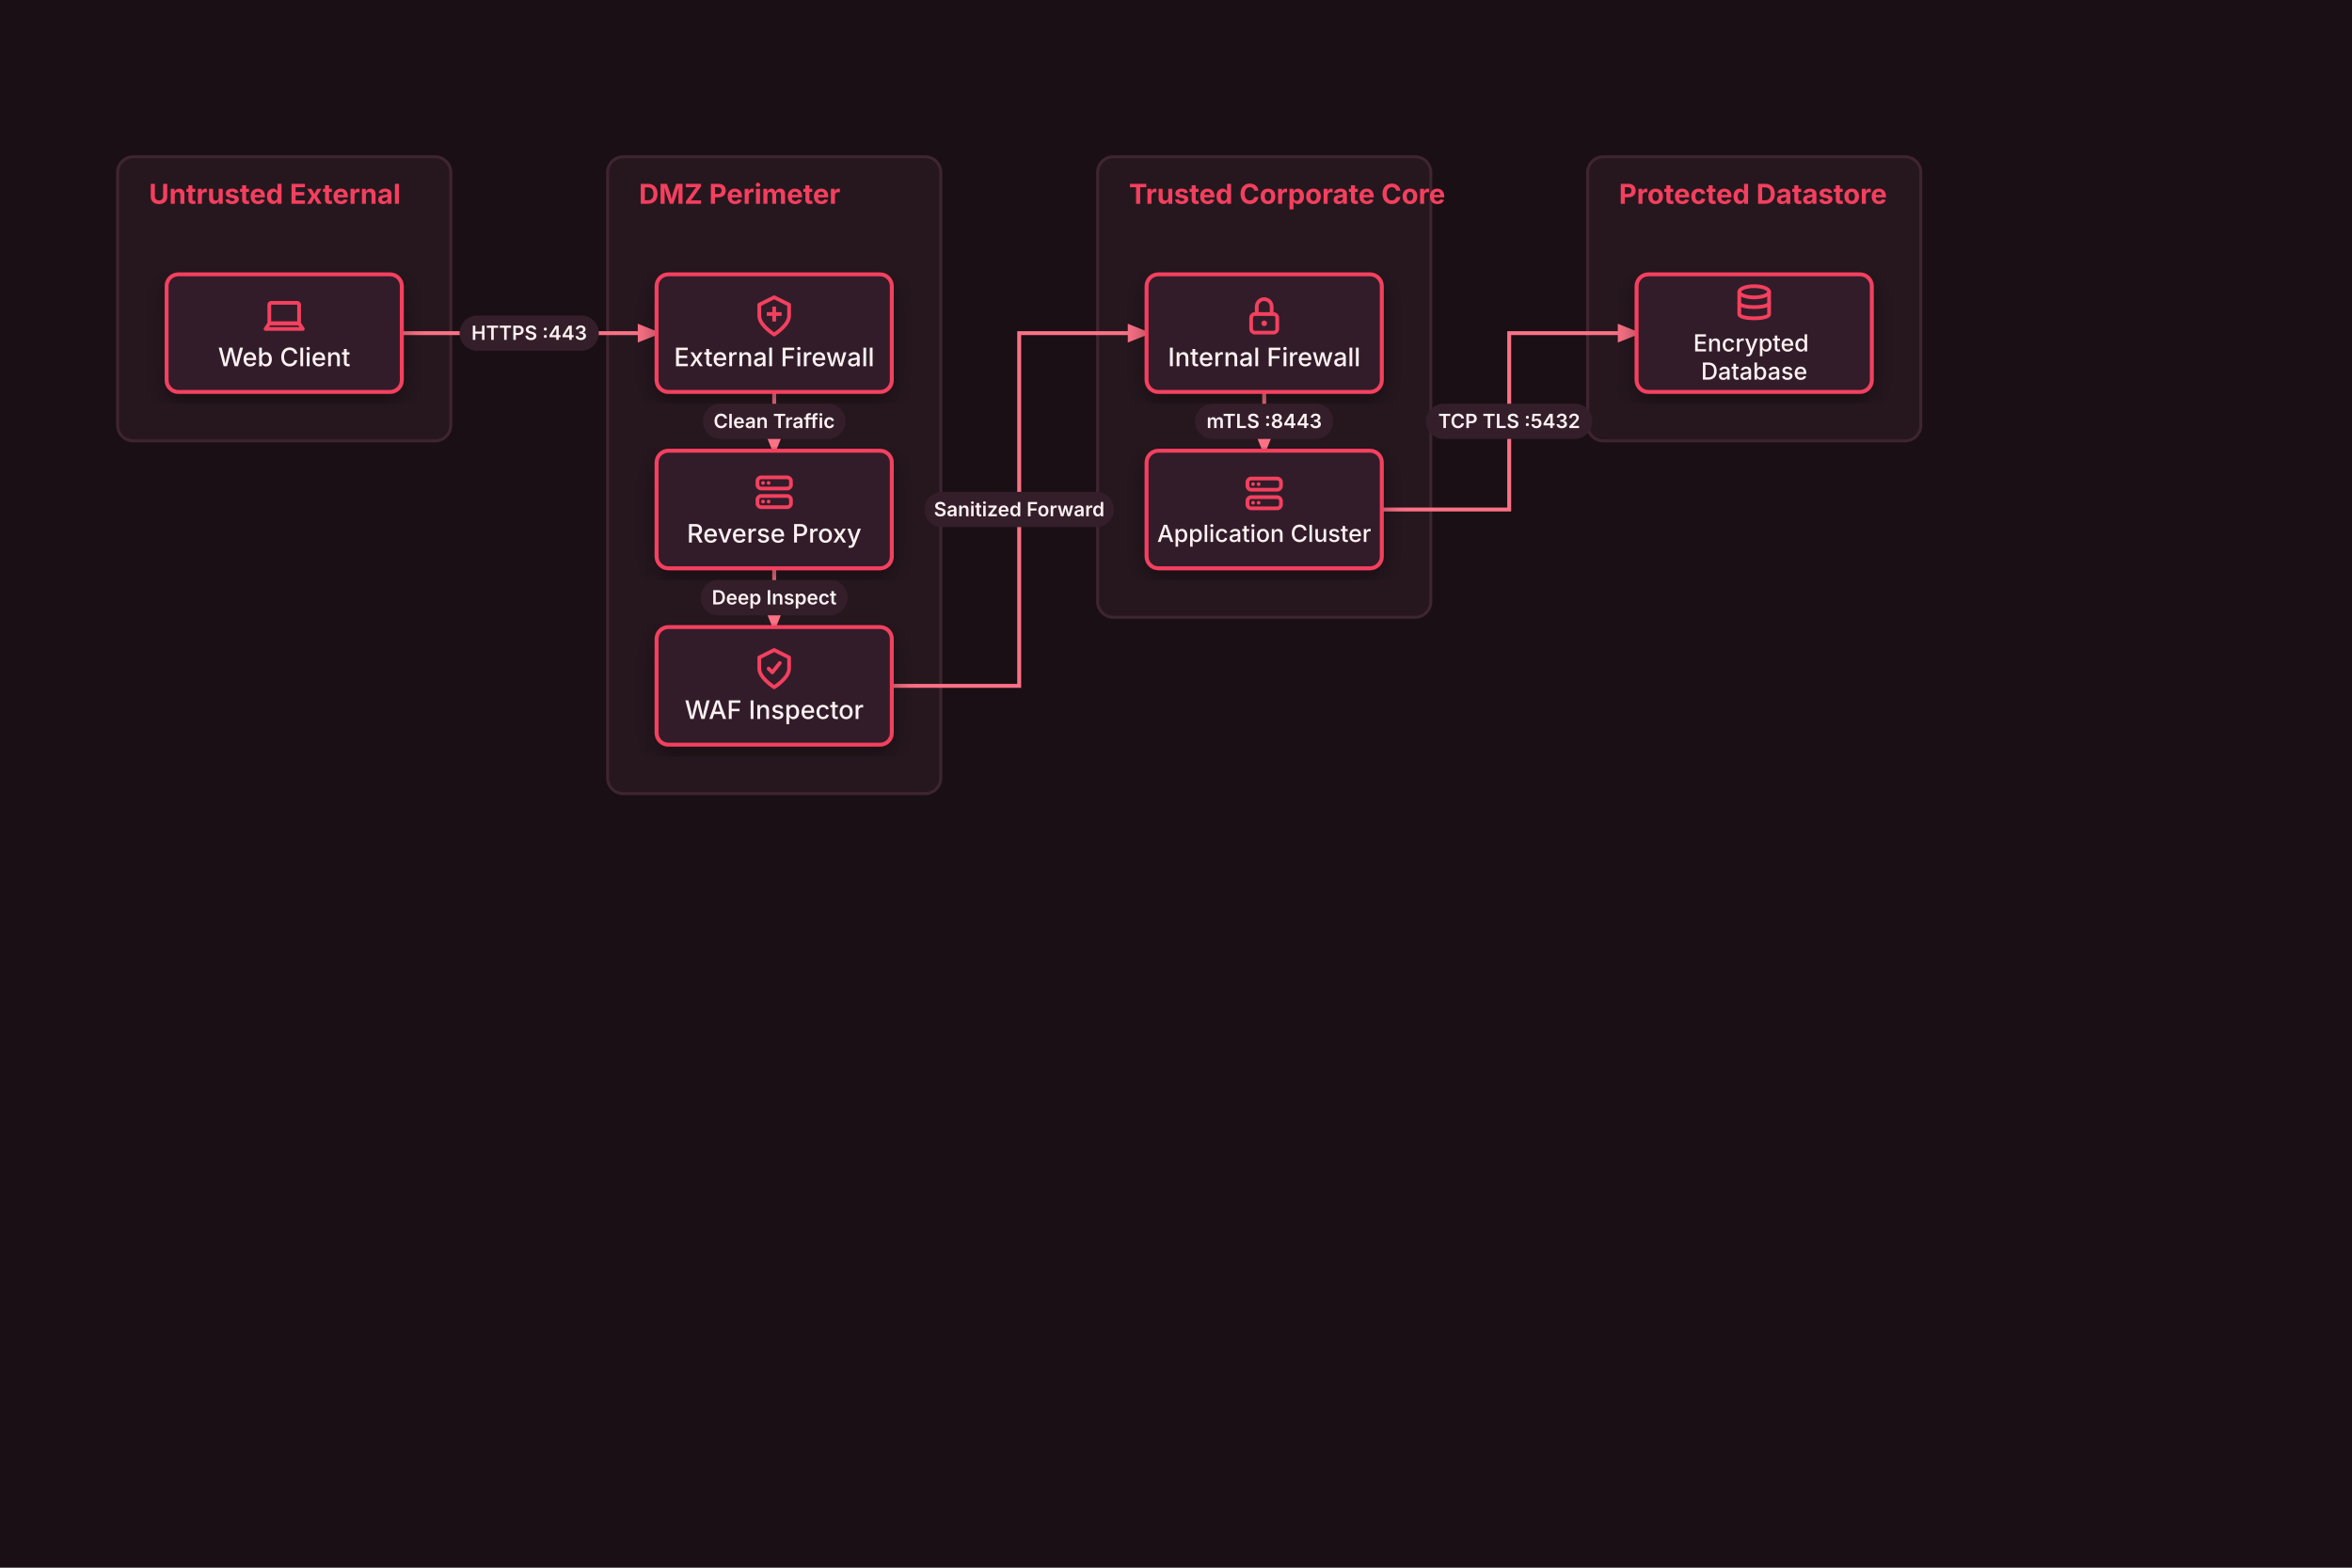
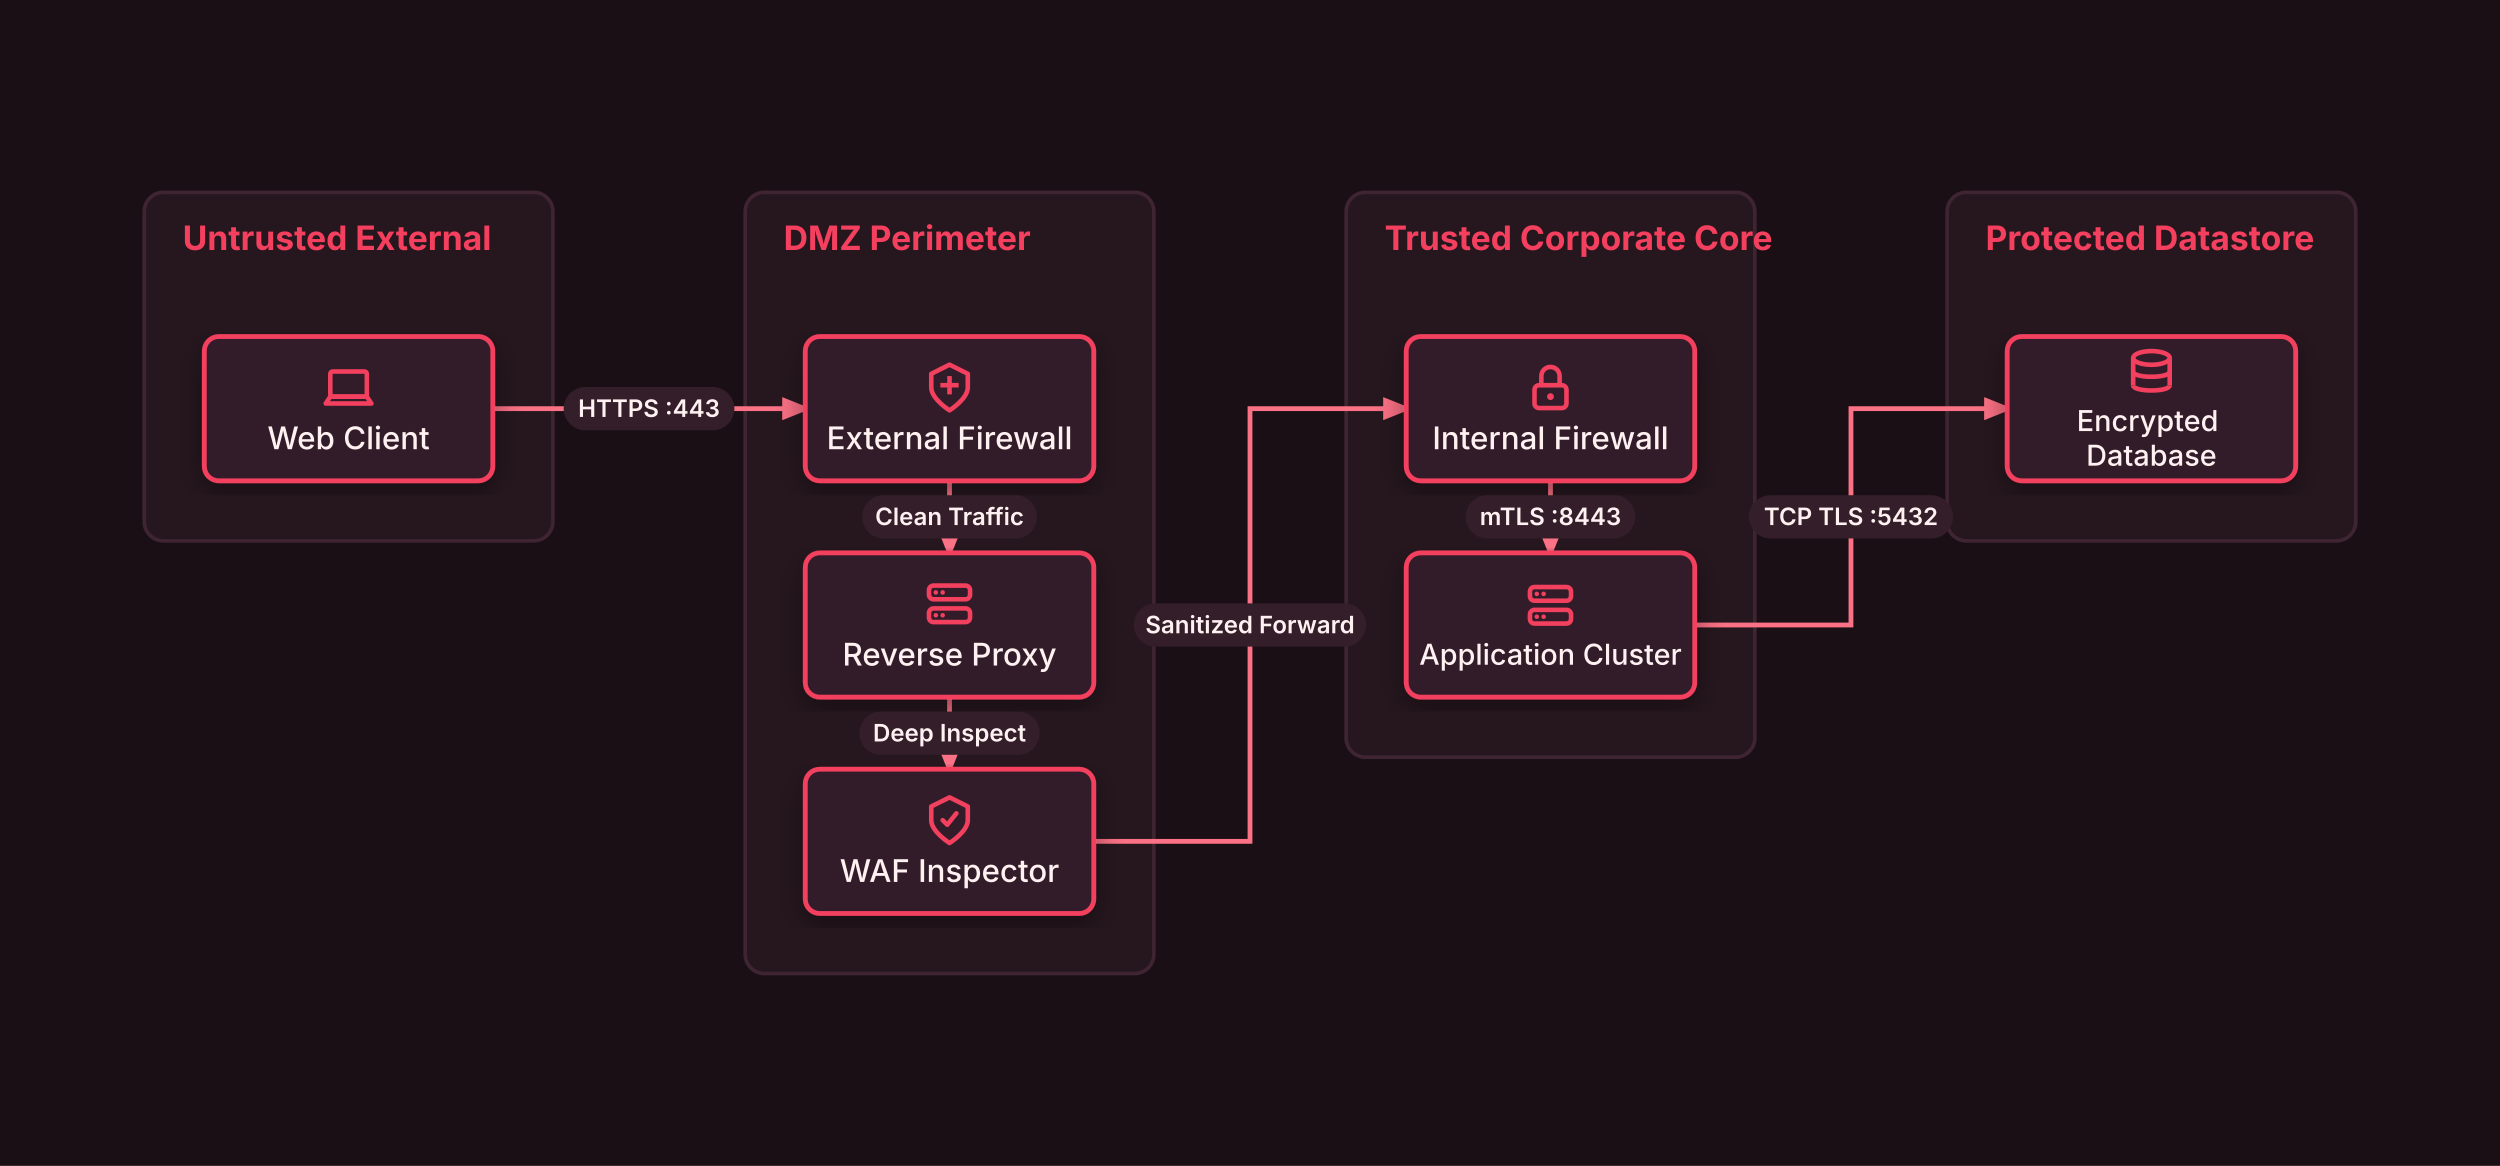
- <svg xmlns="http://www.w3.org/2000/svg" viewBox="0 0 1200 800" width="1200" height="800">
+ <svg xmlns="http://www.w3.org/2000/svg" viewBox="0 0 1040 485" width="1040" height="485">
  <defs>
    <marker id="arrow" viewBox="0 0 10 10" refX="8" refY="5" markerWidth="6" markerHeight="6" orient="auto-start-reverse">
      <path d="M 0 1 L 10 5 L 0 9 z" fill="#F43F5E" />
    </marker>
    <marker id="arrow-tail" viewBox="0 0 10 10" refX="2" refY="5" markerWidth="6" markerHeight="6" orient="auto">
      <path d="M 10 1 L 0 5 L 10 9 z" fill="#F43F5E" />
    </marker>
    <marker id="arrow-FB7185" viewBox="0 0 10 10" refX="8" refY="5" markerWidth="6" markerHeight="6" orient="auto-start-reverse">
      <path d="M 0 1 L 10 5 L 0 9 z" fill="#FB7185" />
    </marker>
    <marker id="arrow-FB7185-tail" viewBox="0 0 10 10" refX="2" refY="5" markerWidth="6" markerHeight="6" orient="auto">
      <path d="M 10 1 L 0 5 L 10 9 z" fill="#FB7185" />
    </marker>
    <filter id="shadow" x="-10%" y="-10%" width="120%" height="120%">
      <feDropShadow dx="0" dy="4" stdDeviation="6" flood-color="#000000" flood-opacity="0.4" />
    </filter>
  </defs>
  <rect width="100%" height="100%" fill="#1A0F14" />
  <g id="group_1">
    <rect x="60.0" y="80.0" width="170.0" height="145.0" rx="8" fill="#26171E" stroke="#3F2432" stroke-width="1.5" />
    <text x="76" y="104" fill="#F43F5E" font-family="Inter, -apple-system, BlinkMacSystemFont, 'Segoe UI', Roboto, sans-serif" font-size="14" font-weight="700" text-anchor="start">Untrusted External</text>
  </g>
  <g id="group_2">
    <rect x="310.0" y="80.0" width="170.0" height="325.0" rx="8" fill="#26171E" stroke="#3F2432" stroke-width="1.5" />
    <text x="326" y="104" fill="#F43F5E" font-family="Inter, -apple-system, BlinkMacSystemFont, 'Segoe UI', Roboto, sans-serif" font-size="14" font-weight="700" text-anchor="start">DMZ Perimeter</text>
  </g>
  <g id="group_3">
    <rect x="560.0" y="80.0" width="170.0" height="235.0" rx="8" fill="#26171E" stroke="#3F2432" stroke-width="1.5" />
    <text x="576" y="104" fill="#F43F5E" font-family="Inter, -apple-system, BlinkMacSystemFont, 'Segoe UI', Roboto, sans-serif" font-size="14" font-weight="700" text-anchor="start">Trusted Corporate Core</text>
  </g>
  <g id="group_4">
    <rect x="810.0" y="80.0" width="170.0" height="145.0" rx="8" fill="#26171E" stroke="#3F2432" stroke-width="1.5" />
    <text x="826" y="104" fill="#F43F5E" font-family="Inter, -apple-system, BlinkMacSystemFont, 'Segoe UI', Roboto, sans-serif" font-size="14" font-weight="700" text-anchor="start">Protected Datastore</text>
  </g>
  <path d="M 205.0 170.0 L 335.0 170.0" fill="none" stroke="#FB7185" stroke-width="2" marker-end="url(#arrow-FB7185)" />
  <path d="M 395.0 200.0 L 395.0 230.0" fill="none" stroke="#FB7185" stroke-width="2" marker-end="url(#arrow-FB7185)" />
  <path d="M 395.0 290.0 L 395.0 320.0" fill="none" stroke="#FB7185" stroke-width="2" marker-end="url(#arrow-FB7185)" />
  <path d="M 455.0 350.0 L 520.0 350.0 L 520.0 170.0 L 585.0 170.0" fill="none" stroke="#FB7185" stroke-width="2" marker-end="url(#arrow-FB7185)" />
  <path d="M 645.0 200.0 L 645.0 230.0" fill="none" stroke="#FB7185" stroke-width="2" marker-end="url(#arrow-FB7185)" />
  <path d="M 705.0 260.0 L 770.0 260.0 L 770.0 170.0 L 835.0 170.0" fill="none" stroke="#FB7185" stroke-width="2" marker-end="url(#arrow-FB7185)" />
  <g class="badge">
    <rect x="234.49" y="161.0" width="71.02" height="18.0" rx="9.0" fill="#331E29" />
    <text x="270" y="173.44" fill="#FFF1F2" font-family="Inter, -apple-system, BlinkMacSystemFont, 'Segoe UI', Roboto, sans-serif" font-size="10" font-weight="600" text-anchor="middle">HTTPS :443</text>
  </g>
  <g class="badge">
    <rect x="358.658" y="206.0" width="72.685" height="18.0" rx="9.0" fill="#331E29" />
    <text x="395" y="218.44" fill="#FFF1F2" font-family="Inter, -apple-system, BlinkMacSystemFont, 'Segoe UI', Roboto, sans-serif" font-size="10" font-weight="600" text-anchor="middle">Clean Traffic</text>
  </g>
  <g class="badge">
    <rect x="357.537" y="296.0" width="74.926" height="18.0" rx="9.0" fill="#331E29" />
    <text x="395" y="308.44" fill="#FFF1F2" font-family="Inter, -apple-system, BlinkMacSystemFont, 'Segoe UI', Roboto, sans-serif" font-size="10" font-weight="600" text-anchor="middle">Deep Inspect</text>
  </g>
  <g class="badge">
    <rect x="471.705" y="251.0" width="96.591" height="18.0" rx="9.0" fill="#331E29" />
    <text x="520" y="263.44" fill="#FFF1F2" font-family="Inter, -apple-system, BlinkMacSystemFont, 'Segoe UI', Roboto, sans-serif" font-size="10" font-weight="600" text-anchor="middle">Sanitized Forward</text>
  </g>
  <g class="badge">
    <rect x="609.764" y="206.0" width="70.473" height="18.0" rx="9.0" fill="#331E29" />
    <text x="645" y="218.44" fill="#FFF1F2" font-family="Inter, -apple-system, BlinkMacSystemFont, 'Segoe UI', Roboto, sans-serif" font-size="10" font-weight="600" text-anchor="middle">mTLS :8443</text>
  </g>
  <g class="badge">
    <rect x="727.54" y="206.0" width="84.921" height="18.0" rx="9.0" fill="#331E29" />
    <text x="770" y="218.44" fill="#FFF1F2" font-family="Inter, -apple-system, BlinkMacSystemFont, 'Segoe UI', Roboto, sans-serif" font-size="10" font-weight="600" text-anchor="middle">TCP TLS :5432</text>
  </g>
  <g id="client" filter="url(#shadow)">
    <rect x="85.0" y="140.0" width="120.0" height="60.0" rx="6.0" fill="#331E29" stroke="#F43F5E" stroke-width="2.0" />
    <g class="icon icon-laptop" transform="translate(133.6, 149.8) scale(0.95)">
      <rect x="4" y="5" width="16" height="11" rx="1" fill="none" stroke="#F43F5E" stroke-width="2.0" />
      <path d="M 2 19 H 22 L 20 16 H 4 Z" fill="none" stroke="#F43F5E" stroke-width="2.0" stroke-linejoin="round" />
    </g>
    <text x="145" y="186.87" fill="#FFF1F2" font-family="Inter, -apple-system, BlinkMacSystemFont, 'Segoe UI', Roboto, sans-serif" font-size="13" font-weight="500" text-anchor="middle">Web Client</text>
  </g>
  <g id="ext_fw" filter="url(#shadow)">
    <rect x="335.0" y="140.0" width="120.0" height="60.0" rx="6.0" fill="#331E29" stroke="#F43F5E" stroke-width="2.0" />
    <g class="icon icon-firewall" transform="translate(383.6, 149.8) scale(0.95)">
      <path d="M 12 2 L 20 6 V 12 C 20 17 12 22 12 22 C 12 22 4 17 4 12 V 6 Z" fill="none" stroke="#F43F5E" stroke-width="2.0" stroke-linejoin="round" />
      <line x1="8" y1="11" x2="16" y2="11" stroke="#F43F5E" stroke-width="2.0" />
      <line x1="12" y1="7" x2="12" y2="15" stroke="#F43F5E" stroke-width="2.0" />
    </g>
    <text x="395" y="186.87" fill="#FFF1F2" font-family="Inter, -apple-system, BlinkMacSystemFont, 'Segoe UI', Roboto, sans-serif" font-size="13" font-weight="500" text-anchor="middle">External Firewall</text>
  </g>
  <g id="proxy" filter="url(#shadow)">
    <rect x="335.0" y="230.0" width="120.0" height="60.0" rx="6.0" fill="#331E29" stroke="#F43F5E" stroke-width="2.0" />
    <g class="icon icon-server" transform="translate(383.6, 239.8) scale(0.95)">
      <rect x="3" y="4" width="18" height="6" rx="2" fill="none" stroke="#F43F5E" stroke-width="2.0" />
      <rect x="3" y="14" width="18" height="6" rx="2" fill="none" stroke="#F43F5E" stroke-width="2.0" />
      <circle cx="6" cy="7" r="1" fill="#F43F5E" />
      <circle cx="9" cy="7" r="1" fill="#F43F5E" />
      <circle cx="6" cy="17" r="1" fill="#F43F5E" />
      <circle cx="9" cy="17" r="1" fill="#F43F5E" />
    </g>
    <text x="395" y="276.87" fill="#FFF1F2" font-family="Inter, -apple-system, BlinkMacSystemFont, 'Segoe UI', Roboto, sans-serif" font-size="13" font-weight="500" text-anchor="middle">Reverse Proxy</text>
  </g>
  <g id="waf" filter="url(#shadow)">
    <rect x="335.0" y="320.0" width="120.0" height="60.0" rx="6.0" fill="#331E29" stroke="#F43F5E" stroke-width="2.0" />
    <g class="icon icon-shield_check" transform="translate(383.6, 329.8) scale(0.95)">
      <path d="M 12 2 L 20 6 V 12 C 20 17 12 22 12 22 C 12 22 4 17 4 12 V 6 Z" fill="none" stroke="#F43F5E" stroke-width="2.0" stroke-linejoin="round" />
      <polyline points="9,12 11,14 15,9" fill="none" stroke="#F43F5E" stroke-width="2.0" stroke-linecap="round" stroke-linejoin="round" />
    </g>
    <text x="395" y="366.87" fill="#FFF1F2" font-family="Inter, -apple-system, BlinkMacSystemFont, 'Segoe UI', Roboto, sans-serif" font-size="13" font-weight="500" text-anchor="middle">WAF Inspector</text>
  </g>
  <g id="int_fw" filter="url(#shadow)">
    <rect x="585.0" y="140.0" width="120.0" height="60.0" rx="6.0" fill="#331E29" stroke="#F43F5E" stroke-width="2.0" />
    <g class="icon icon-lock" transform="translate(633.6, 149.8) scale(0.95)">
      <rect x="5" y="11" width="14" height="10" rx="2" fill="none" stroke="#F43F5E" stroke-width="2.0" />
      <path d="M 8 11 V 7 A 4 4 0 0 1 16 7 V 11" fill="none" stroke="#F43F5E" stroke-width="2.0" />
      <circle cx="12" cy="16" r="1.5" fill="#F43F5E" />
    </g>
    <text x="645" y="186.87" fill="#FFF1F2" font-family="Inter, -apple-system, BlinkMacSystemFont, 'Segoe UI', Roboto, sans-serif" font-size="13" font-weight="500" text-anchor="middle">Internal Firewall</text>
  </g>
  <g id="app" filter="url(#shadow)">
    <rect x="585.0" y="230.0" width="120.0" height="60.0" rx="6.0" fill="#331E29" stroke="#F43F5E" stroke-width="2.0" />
    <g class="icon icon-server" transform="translate(633.6, 240.4) scale(0.95)">
      <rect x="3" y="4" width="18" height="6" rx="2" fill="none" stroke="#F43F5E" stroke-width="2.0" />
      <rect x="3" y="14" width="18" height="6" rx="2" fill="none" stroke="#F43F5E" stroke-width="2.0" />
      <circle cx="6" cy="7" r="1" fill="#F43F5E" />
      <circle cx="9" cy="7" r="1" fill="#F43F5E" />
      <circle cx="6" cy="17" r="1" fill="#F43F5E" />
      <circle cx="9" cy="17" r="1" fill="#F43F5E" />
    </g>
    <text x="645" y="276.53" fill="#FFF1F2" font-family="Inter, -apple-system, BlinkMacSystemFont, 'Segoe UI', Roboto, sans-serif" font-size="12" font-weight="500" text-anchor="middle">Application Cluster</text>
  </g>
  <g id="db" filter="url(#shadow)">
    <rect x="835.0" y="140.0" width="120.0" height="60.0" rx="6.0" fill="#331E29" stroke="#F43F5E" stroke-width="2.0" />
    <g class="icon icon-database" transform="translate(883.6, 143.2) scale(0.95)">
      <ellipse cx="12" cy="6" rx="8" ry="3" fill="none" stroke="#F43F5E" stroke-width="2.0" />
      <path d="M 4 12 C 4 15 20 15 20 12" fill="none" stroke="#F43F5E" stroke-width="2.0" />
      <path d="M 4 18 C 4 21 20 21 20 18" fill="none" stroke="#F43F5E" stroke-width="2.0" />
      <line x1="4" y1="6" x2="4" y2="18" stroke="#F43F5E" stroke-width="2.0" />
      <line x1="20" y1="6" x2="20" y2="18" stroke="#F43F5E" stroke-width="2.0" />
    </g>
    <text x="895" y="179.33" text-anchor="middle" fill="#FFF1F2" font-family="Inter, -apple-system, BlinkMacSystemFont, 'Segoe UI', Roboto, sans-serif" font-size="12" font-weight="500">
      <tspan x="895" dy="0">Encrypted</tspan>
      <tspan x="895" dy="14.4">Database</tspan>
    </text>
  </g>
</svg>
